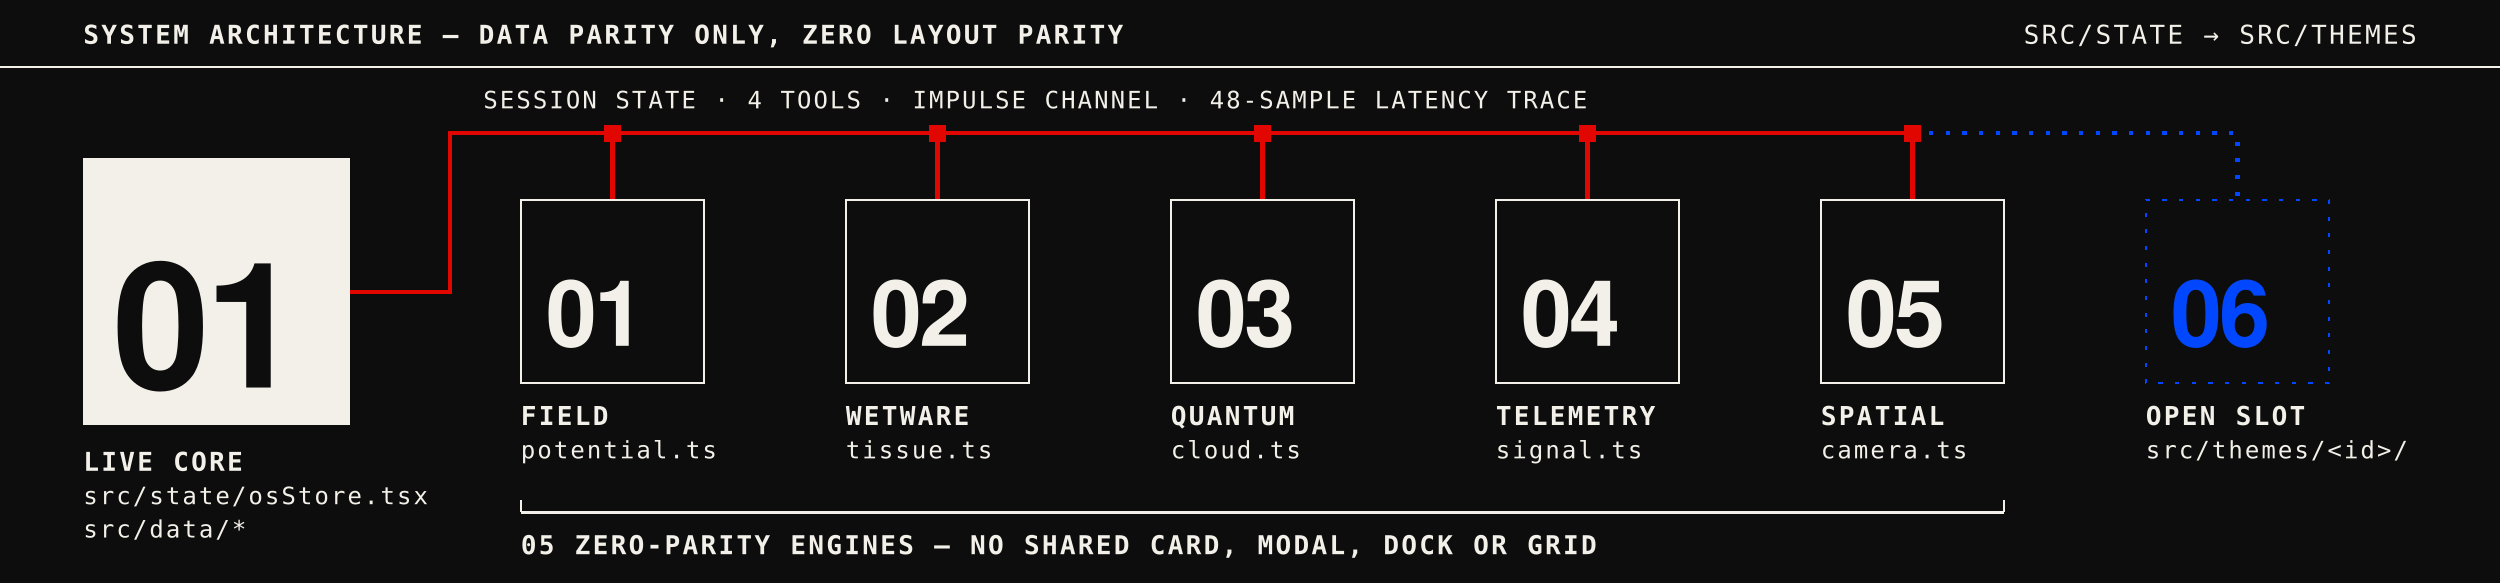
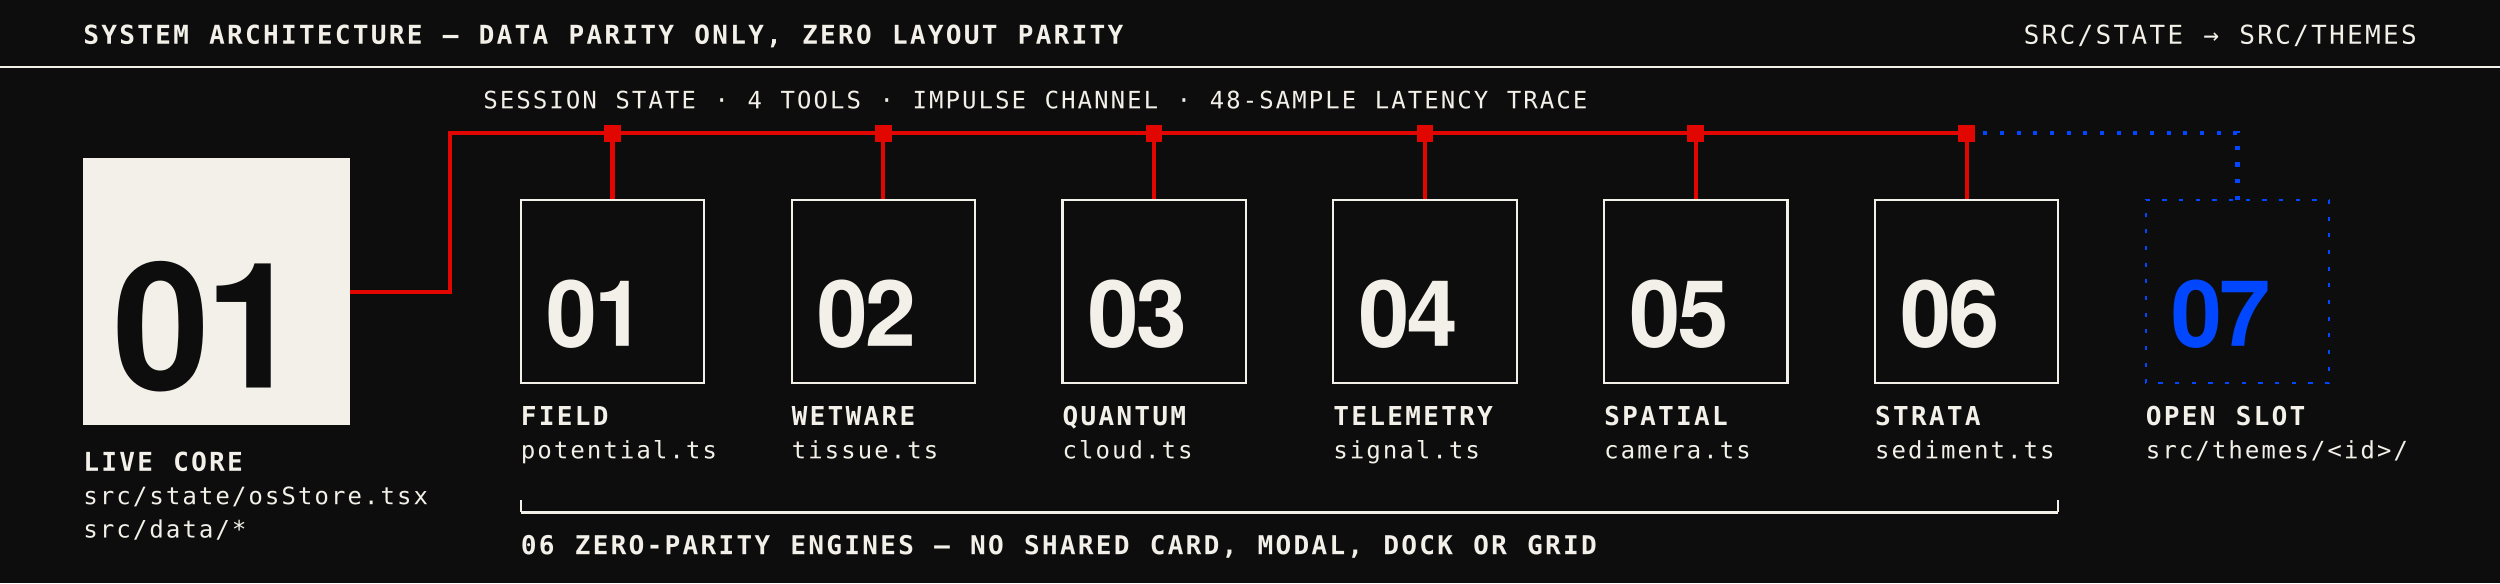
<svg xmlns="http://www.w3.org/2000/svg" width="1200" height="280" viewBox="0 0 1200 280" role="img" aria-labelledby="title description">
  <rect x="0" y="0" width="1200" height="280" fill="#0D0D0D" shape-rendering="crispEdges" />
  <line x1="0" y1="32" x2="1200" y2="32" stroke="#F2F0E8" stroke-width="1" vector-effect="non-scaling-stroke" shape-rendering="crispEdges" />
  <text x="40" y="21" fill="#F2F0E8" font-family="ui-monospace, SFMono-Regular, Menlo, monospace" font-size="12.5" font-weight="700" letter-spacing="1.1">SYSTEM ARCHITECTURE — DATA PARITY ONLY, ZERO LAYOUT PARITY</text>
  <text x="1160" y="21" fill="#F2F0E8" font-family="ui-monospace, SFMono-Regular, Menlo, monospace" font-size="12.5" font-weight="500" letter-spacing="1.1" text-anchor="end">SRC/STATE → SRC/THEMES</text>
  <rect x="40" y="76" width="128" height="128" fill="#F2F0E8" shape-rendering="crispEdges" />
  <text x="54" y="186" fill="#0D0D0D" font-family="'Helvetica Neue', Helvetica, -apple-system, BlinkMacSystemFont, Arial, sans-serif" font-size="84" font-weight="700" letter-spacing="-2.5" textLength="90.9" lengthAdjust="spacingAndGlyphs">01</text>
  <text x="40" y="226" fill="#F2F0E8" font-family="ui-monospace, SFMono-Regular, Menlo, monospace" font-size="12.5" font-weight="700" letter-spacing="1.1">LIVE CORE</text>
  <text x="40" y="242" fill="#F2F0E8" font-family="ui-monospace, SFMono-Regular, Menlo, monospace" font-size="11.5" font-weight="500" letter-spacing="1">src/state/osStore.tsx</text>
  <text x="40" y="258" fill="#F2F0E8" font-family="ui-monospace, SFMono-Regular, Menlo, monospace" font-size="11.5" font-weight="500" letter-spacing="1">src/data/*</text>
-   <path d="M168 140H216V64H918" fill="none" stroke="#E10600" stroke-width="2" shape-rendering="crispEdges" />
-   <path d="M918 64H1074V96" fill="none" stroke="#0047FF" stroke-width="2" stroke-dasharray="2 6" shape-rendering="crispEdges" />
+   <path d="M168 140H216V64H944" fill="none" stroke="#E10600" stroke-width="2" shape-rendering="crispEdges" />
+   <path d="M944 64H1074V96" fill="none" stroke="#0047FF" stroke-width="2" stroke-dasharray="2 6" shape-rendering="crispEdges" />
  <text x="232" y="52" fill="#F2F0E8" font-family="ui-monospace, SFMono-Regular, Menlo, monospace" font-size="11.5" font-weight="500" letter-spacing="1">SESSION STATE · 4 TOOLS · IMPULSE CHANNEL · 48-SAMPLE LATENCY TRACE</text>
  <line x1="294" y1="64" x2="294" y2="96" stroke="#E10600" stroke-width="2" vector-effect="non-scaling-stroke" shape-rendering="crispEdges" />
  <rect x="290" y="60" width="8" height="8" fill="#E10600" shape-rendering="crispEdges" />
  <rect x="250" y="96" width="88" height="88" fill="none" stroke="#F2F0E8" stroke-width="1" vector-effect="non-scaling-stroke" shape-rendering="crispEdges" />
  <text x="262" y="166" fill="#F2F0E8" font-family="'Helvetica Neue', Helvetica, -apple-system, BlinkMacSystemFont, Arial, sans-serif" font-size="44" font-weight="700" letter-spacing="-1.3" textLength="47.6" lengthAdjust="spacingAndGlyphs">01</text>
  <text x="250" y="204" fill="#F2F0E8" font-family="ui-monospace, SFMono-Regular, Menlo, monospace" font-size="12.5" font-weight="700" letter-spacing="1.1">FIELD</text>
  <text x="250" y="220" fill="#F2F0E8" font-family="ui-monospace, SFMono-Regular, Menlo, monospace" font-size="11.5" font-weight="500" letter-spacing="1">potential.ts</text>
-   <line x1="450" y1="64" x2="450" y2="96" stroke="#E10600" stroke-width="2" vector-effect="non-scaling-stroke" shape-rendering="crispEdges" />
-   <rect x="446" y="60" width="8" height="8" fill="#E10600" shape-rendering="crispEdges" />
-   <rect x="406" y="96" width="88" height="88" fill="none" stroke="#F2F0E8" stroke-width="1" vector-effect="non-scaling-stroke" shape-rendering="crispEdges" />
-   <text x="418" y="166" fill="#F2F0E8" font-family="'Helvetica Neue', Helvetica, -apple-system, BlinkMacSystemFont, Arial, sans-serif" font-size="44" font-weight="700" letter-spacing="-1.3" textLength="47.6" lengthAdjust="spacingAndGlyphs">02</text>
-   <text x="406" y="204" fill="#F2F0E8" font-family="ui-monospace, SFMono-Regular, Menlo, monospace" font-size="12.5" font-weight="700" letter-spacing="1.1">WETWARE</text>
-   <text x="406" y="220" fill="#F2F0E8" font-family="ui-monospace, SFMono-Regular, Menlo, monospace" font-size="11.5" font-weight="500" letter-spacing="1">tissue.ts</text>
-   <line x1="606" y1="64" x2="606" y2="96" stroke="#E10600" stroke-width="2" vector-effect="non-scaling-stroke" shape-rendering="crispEdges" />
-   <rect x="602" y="60" width="8" height="8" fill="#E10600" shape-rendering="crispEdges" />
-   <rect x="562" y="96" width="88" height="88" fill="none" stroke="#F2F0E8" stroke-width="1" vector-effect="non-scaling-stroke" shape-rendering="crispEdges" />
-   <text x="574" y="166" fill="#F2F0E8" font-family="'Helvetica Neue', Helvetica, -apple-system, BlinkMacSystemFont, Arial, sans-serif" font-size="44" font-weight="700" letter-spacing="-1.3" textLength="47.6" lengthAdjust="spacingAndGlyphs">03</text>
-   <text x="562" y="204" fill="#F2F0E8" font-family="ui-monospace, SFMono-Regular, Menlo, monospace" font-size="12.5" font-weight="700" letter-spacing="1.1">QUANTUM</text>
-   <text x="562" y="220" fill="#F2F0E8" font-family="ui-monospace, SFMono-Regular, Menlo, monospace" font-size="11.5" font-weight="500" letter-spacing="1">cloud.ts</text>
-   <line x1="762" y1="64" x2="762" y2="96" stroke="#E10600" stroke-width="2" vector-effect="non-scaling-stroke" shape-rendering="crispEdges" />
-   <rect x="758" y="60" width="8" height="8" fill="#E10600" shape-rendering="crispEdges" />
-   <rect x="718" y="96" width="88" height="88" fill="none" stroke="#F2F0E8" stroke-width="1" vector-effect="non-scaling-stroke" shape-rendering="crispEdges" />
-   <text x="730" y="166" fill="#F2F0E8" font-family="'Helvetica Neue', Helvetica, -apple-system, BlinkMacSystemFont, Arial, sans-serif" font-size="44" font-weight="700" letter-spacing="-1.3" textLength="47.6" lengthAdjust="spacingAndGlyphs">04</text>
-   <text x="718" y="204" fill="#F2F0E8" font-family="ui-monospace, SFMono-Regular, Menlo, monospace" font-size="12.5" font-weight="700" letter-spacing="1.1">TELEMETRY</text>
-   <text x="718" y="220" fill="#F2F0E8" font-family="ui-monospace, SFMono-Regular, Menlo, monospace" font-size="11.5" font-weight="500" letter-spacing="1">signal.ts</text>
-   <line x1="918" y1="64" x2="918" y2="96" stroke="#E10600" stroke-width="2" vector-effect="non-scaling-stroke" shape-rendering="crispEdges" />
-   <rect x="914" y="60" width="8" height="8" fill="#E10600" shape-rendering="crispEdges" />
-   <rect x="874" y="96" width="88" height="88" fill="none" stroke="#F2F0E8" stroke-width="1" vector-effect="non-scaling-stroke" shape-rendering="crispEdges" />
-   <text x="886" y="166" fill="#F2F0E8" font-family="'Helvetica Neue', Helvetica, -apple-system, BlinkMacSystemFont, Arial, sans-serif" font-size="44" font-weight="700" letter-spacing="-1.3" textLength="47.6" lengthAdjust="spacingAndGlyphs">05</text>
-   <text x="874" y="204" fill="#F2F0E8" font-family="ui-monospace, SFMono-Regular, Menlo, monospace" font-size="12.5" font-weight="700" letter-spacing="1.1">SPATIAL</text>
-   <text x="874" y="220" fill="#F2F0E8" font-family="ui-monospace, SFMono-Regular, Menlo, monospace" font-size="11.5" font-weight="500" letter-spacing="1">camera.ts</text>
+   <line x1="424" y1="64" x2="424" y2="96" stroke="#E10600" stroke-width="2" vector-effect="non-scaling-stroke" shape-rendering="crispEdges" />
+   <rect x="420" y="60" width="8" height="8" fill="#E10600" shape-rendering="crispEdges" />
+   <rect x="380" y="96" width="88" height="88" fill="none" stroke="#F2F0E8" stroke-width="1" vector-effect="non-scaling-stroke" shape-rendering="crispEdges" />
+   <text x="392" y="166" fill="#F2F0E8" font-family="'Helvetica Neue', Helvetica, -apple-system, BlinkMacSystemFont, Arial, sans-serif" font-size="44" font-weight="700" letter-spacing="-1.3" textLength="47.6" lengthAdjust="spacingAndGlyphs">02</text>
+   <text x="380" y="204" fill="#F2F0E8" font-family="ui-monospace, SFMono-Regular, Menlo, monospace" font-size="12.5" font-weight="700" letter-spacing="1.1">WETWARE</text>
+   <text x="380" y="220" fill="#F2F0E8" font-family="ui-monospace, SFMono-Regular, Menlo, monospace" font-size="11.5" font-weight="500" letter-spacing="1">tissue.ts</text>
+   <line x1="554" y1="64" x2="554" y2="96" stroke="#E10600" stroke-width="2" vector-effect="non-scaling-stroke" shape-rendering="crispEdges" />
+   <rect x="550" y="60" width="8" height="8" fill="#E10600" shape-rendering="crispEdges" />
+   <rect x="510" y="96" width="88" height="88" fill="none" stroke="#F2F0E8" stroke-width="1" vector-effect="non-scaling-stroke" shape-rendering="crispEdges" />
+   <text x="522" y="166" fill="#F2F0E8" font-family="'Helvetica Neue', Helvetica, -apple-system, BlinkMacSystemFont, Arial, sans-serif" font-size="44" font-weight="700" letter-spacing="-1.3" textLength="47.6" lengthAdjust="spacingAndGlyphs">03</text>
+   <text x="510" y="204" fill="#F2F0E8" font-family="ui-monospace, SFMono-Regular, Menlo, monospace" font-size="12.5" font-weight="700" letter-spacing="1.1">QUANTUM</text>
+   <text x="510" y="220" fill="#F2F0E8" font-family="ui-monospace, SFMono-Regular, Menlo, monospace" font-size="11.5" font-weight="500" letter-spacing="1">cloud.ts</text>
+   <line x1="684" y1="64" x2="684" y2="96" stroke="#E10600" stroke-width="2" vector-effect="non-scaling-stroke" shape-rendering="crispEdges" />
+   <rect x="680" y="60" width="8" height="8" fill="#E10600" shape-rendering="crispEdges" />
+   <rect x="640" y="96" width="88" height="88" fill="none" stroke="#F2F0E8" stroke-width="1" vector-effect="non-scaling-stroke" shape-rendering="crispEdges" />
+   <text x="652" y="166" fill="#F2F0E8" font-family="'Helvetica Neue', Helvetica, -apple-system, BlinkMacSystemFont, Arial, sans-serif" font-size="44" font-weight="700" letter-spacing="-1.3" textLength="47.6" lengthAdjust="spacingAndGlyphs">04</text>
+   <text x="640" y="204" fill="#F2F0E8" font-family="ui-monospace, SFMono-Regular, Menlo, monospace" font-size="12.5" font-weight="700" letter-spacing="1.1">TELEMETRY</text>
+   <text x="640" y="220" fill="#F2F0E8" font-family="ui-monospace, SFMono-Regular, Menlo, monospace" font-size="11.5" font-weight="500" letter-spacing="1">signal.ts</text>
+   <line x1="814" y1="64" x2="814" y2="96" stroke="#E10600" stroke-width="2" vector-effect="non-scaling-stroke" shape-rendering="crispEdges" />
+   <rect x="810" y="60" width="8" height="8" fill="#E10600" shape-rendering="crispEdges" />
+   <rect x="770" y="96" width="88" height="88" fill="none" stroke="#F2F0E8" stroke-width="1" vector-effect="non-scaling-stroke" shape-rendering="crispEdges" />
+   <text x="782" y="166" fill="#F2F0E8" font-family="'Helvetica Neue', Helvetica, -apple-system, BlinkMacSystemFont, Arial, sans-serif" font-size="44" font-weight="700" letter-spacing="-1.3" textLength="47.6" lengthAdjust="spacingAndGlyphs">05</text>
+   <text x="770" y="204" fill="#F2F0E8" font-family="ui-monospace, SFMono-Regular, Menlo, monospace" font-size="12.5" font-weight="700" letter-spacing="1.1">SPATIAL</text>
+   <text x="770" y="220" fill="#F2F0E8" font-family="ui-monospace, SFMono-Regular, Menlo, monospace" font-size="11.5" font-weight="500" letter-spacing="1">camera.ts</text>
+   <line x1="944" y1="64" x2="944" y2="96" stroke="#E10600" stroke-width="2" vector-effect="non-scaling-stroke" shape-rendering="crispEdges" />
+   <rect x="940" y="60" width="8" height="8" fill="#E10600" shape-rendering="crispEdges" />
+   <rect x="900" y="96" width="88" height="88" fill="none" stroke="#F2F0E8" stroke-width="1" vector-effect="non-scaling-stroke" shape-rendering="crispEdges" />
+   <text x="912" y="166" fill="#F2F0E8" font-family="'Helvetica Neue', Helvetica, -apple-system, BlinkMacSystemFont, Arial, sans-serif" font-size="44" font-weight="700" letter-spacing="-1.3" textLength="47.6" lengthAdjust="spacingAndGlyphs">06</text>
+   <text x="900" y="204" fill="#F2F0E8" font-family="ui-monospace, SFMono-Regular, Menlo, monospace" font-size="12.5" font-weight="700" letter-spacing="1.1">STRATA</text>
+   <text x="900" y="220" fill="#F2F0E8" font-family="ui-monospace, SFMono-Regular, Menlo, monospace" font-size="11.5" font-weight="500" letter-spacing="1">sediment.ts</text>
  <rect x="1030" y="96" width="88" height="88" fill="none" stroke="#0047FF" stroke-width="1" vector-effect="non-scaling-stroke" shape-rendering="crispEdges" stroke-dasharray="2 6" />
-   <text x="1042" y="166" fill="#0047FF" font-family="'Helvetica Neue', Helvetica, -apple-system, BlinkMacSystemFont, Arial, sans-serif" font-size="44" font-weight="700" letter-spacing="-1.3" textLength="47.6" lengthAdjust="spacingAndGlyphs">06</text>
+   <text x="1042" y="166" fill="#0047FF" font-family="'Helvetica Neue', Helvetica, -apple-system, BlinkMacSystemFont, Arial, sans-serif" font-size="44" font-weight="700" letter-spacing="-1.3" textLength="47.6" lengthAdjust="spacingAndGlyphs">07</text>
  <text x="1030" y="204" fill="#F2F0E8" font-family="ui-monospace, SFMono-Regular, Menlo, monospace" font-size="12.5" font-weight="700" letter-spacing="1.1">OPEN SLOT</text>
  <text x="1030" y="220" fill="#F2F0E8" font-family="ui-monospace, SFMono-Regular, Menlo, monospace" font-size="11.5" font-weight="500" letter-spacing="1">src/themes/&lt;id&gt;/</text>
-   <line x1="250" y1="246" x2="962" y2="246" stroke="#F2F0E8" stroke-width="1" vector-effect="non-scaling-stroke" shape-rendering="crispEdges" />
+   <line x1="250" y1="246" x2="988" y2="246" stroke="#F2F0E8" stroke-width="1" vector-effect="non-scaling-stroke" shape-rendering="crispEdges" />
  <line x1="250" y1="240" x2="250" y2="246" stroke="#F2F0E8" stroke-width="1" vector-effect="non-scaling-stroke" shape-rendering="crispEdges" />
-   <line x1="962" y1="240" x2="962" y2="246" stroke="#F2F0E8" stroke-width="1" vector-effect="non-scaling-stroke" shape-rendering="crispEdges" />
-   <text x="250" y="266" fill="#F2F0E8" font-family="ui-monospace, SFMono-Regular, Menlo, monospace" font-size="12.5" font-weight="700" letter-spacing="1.1">05 ZERO-PARITY ENGINES — NO SHARED CARD, MODAL, DOCK OR GRID</text>
+   <line x1="988" y1="240" x2="988" y2="246" stroke="#F2F0E8" stroke-width="1" vector-effect="non-scaling-stroke" shape-rendering="crispEdges" />
+   <text x="250" y="266" fill="#F2F0E8" font-family="ui-monospace, SFMono-Regular, Menlo, monospace" font-size="12.5" font-weight="700" letter-spacing="1.1">06 ZERO-PARITY ENGINES — NO SHARED CARD, MODAL, DOCK OR GRID</text>
</svg>
